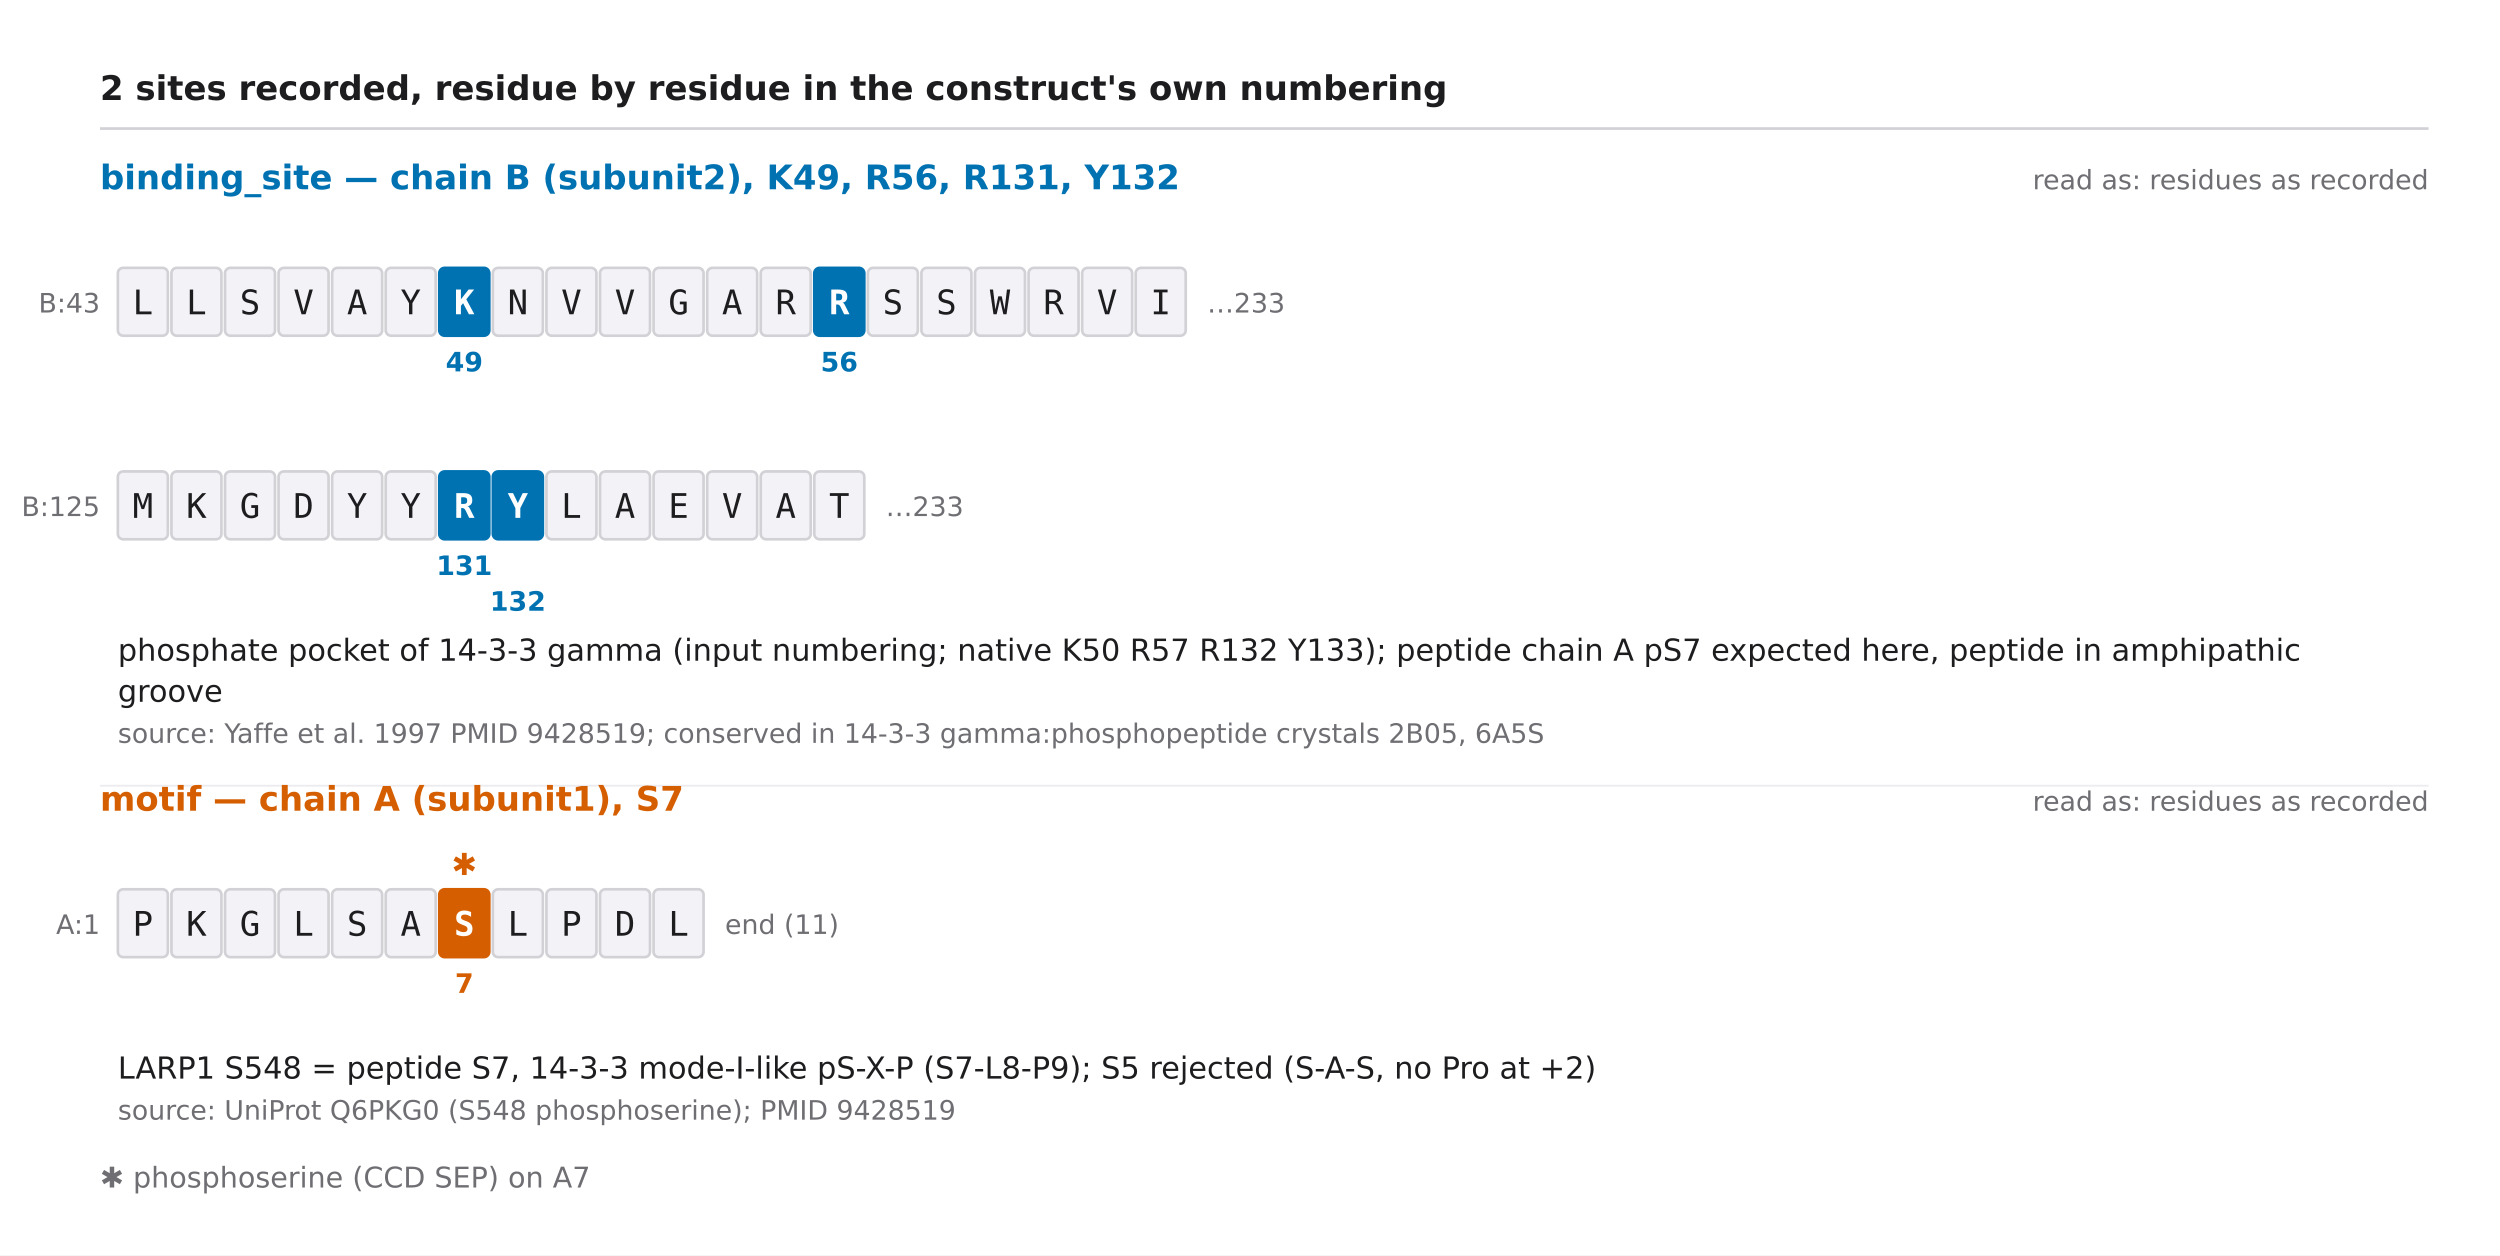
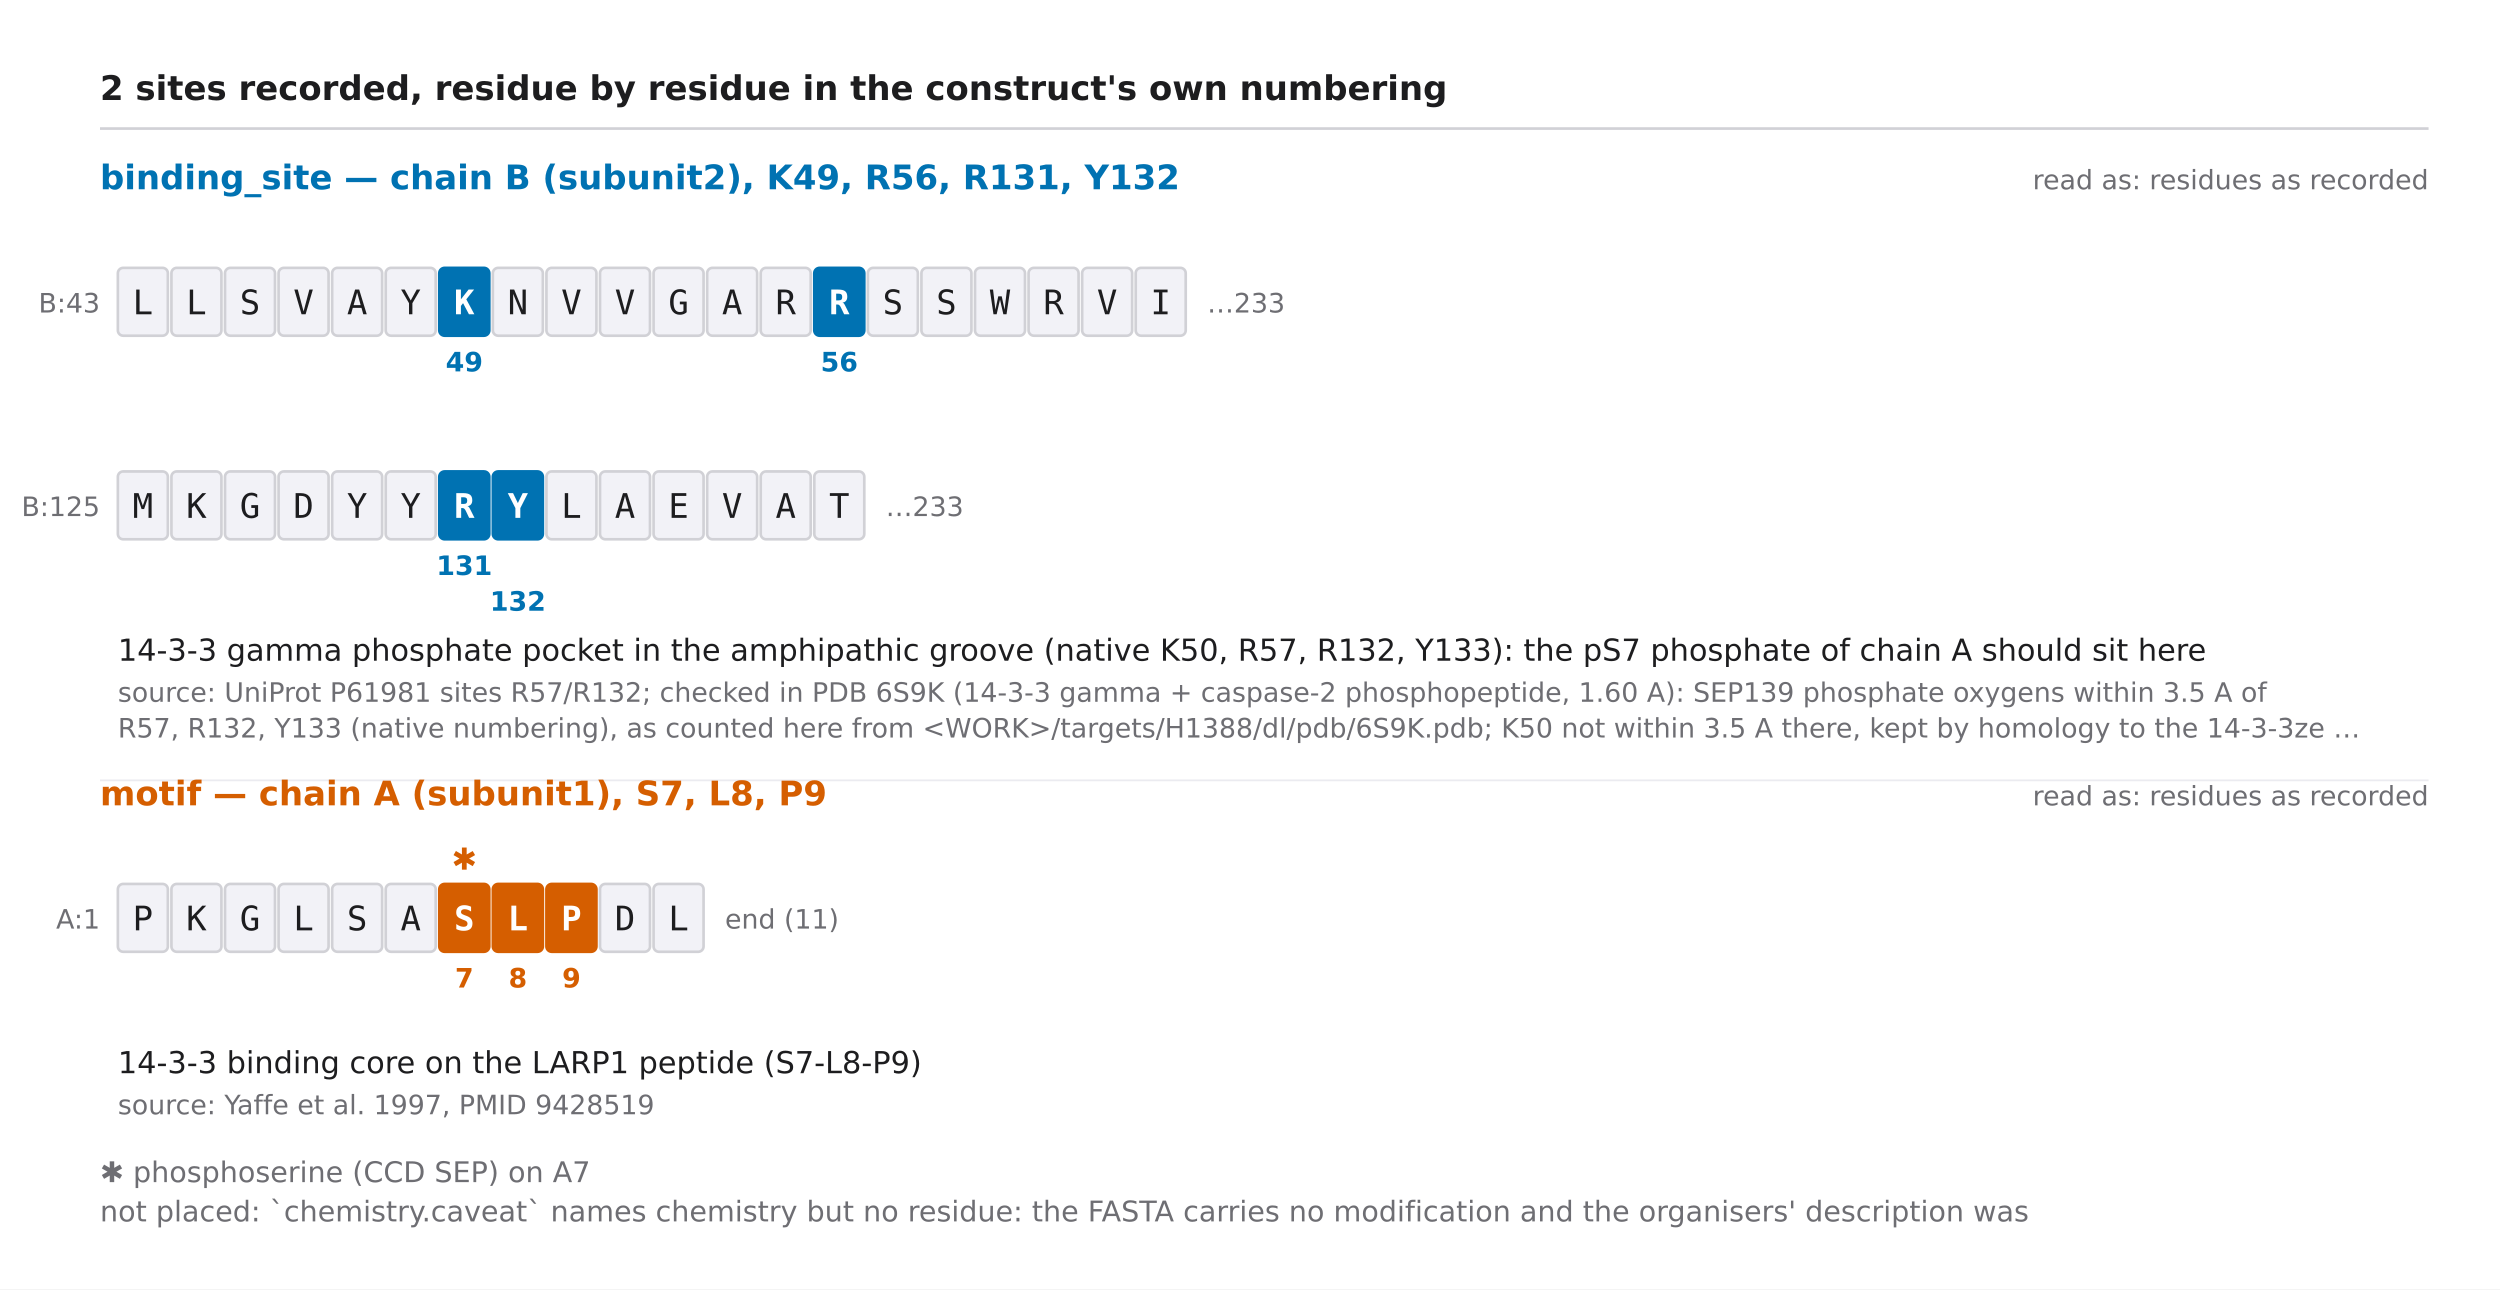
- <svg xmlns="http://www.w3.org/2000/svg" width="1400" height="703" viewBox="0 0 1400 703">
-   <rect width="1400" height="703" fill="white" />
+ <svg xmlns="http://www.w3.org/2000/svg" width="1400" height="722" viewBox="0 0 1400 722">
+   <rect width="1400" height="722" fill="white" />
  <text x="56" y="56" font-family="DejaVu Sans, Helvetica, Arial" font-size="19" fill="#1d1d1f" text-anchor="start" font-weight="bold">2 sites recorded, residue by residue in the construct's own numbering</text>
  <line x1="56.0" y1="72.0" x2="1360.0" y2="72.0" stroke="#d1d1d6" stroke-width="1.5" />
  <text x="56" y="106" font-family="DejaVu Sans, Helvetica, Arial" font-size="19" fill="#0072B2" text-anchor="start" font-weight="bold">binding_site — chain B (subunit2), K49, R56, R131, Y132</text>
  <text x="1360" y="106" font-family="DejaVu Sans, Helvetica, Arial" font-size="15" fill="#6e6e73" text-anchor="end" font-weight="normal">read as: residues as recorded</text>
  <text x="56" y="175" font-family="DejaVu Sans, Helvetica, Arial" font-size="15" fill="#6e6e73" text-anchor="end" font-weight="normal">B:43</text>
  <rect x="66.0" y="150.0" width="28.0" height="38.0" fill="#f2f2f7" stroke="#d1d1d6" stroke-width="1.5" rx="3" />
  <text x="80" y="176" font-family="DejaVu Sans Mono, Menlo, monospace" font-size="19" fill="#1d1d1f" text-anchor="middle" font-weight="normal">L</text>
  <rect x="96.0" y="150.0" width="28.0" height="38.0" fill="#f2f2f7" stroke="#d1d1d6" stroke-width="1.5" rx="3" />
  <text x="110" y="176" font-family="DejaVu Sans Mono, Menlo, monospace" font-size="19" fill="#1d1d1f" text-anchor="middle" font-weight="normal">L</text>
  <rect x="126.0" y="150.0" width="28.0" height="38.0" fill="#f2f2f7" stroke="#d1d1d6" stroke-width="1.5" rx="3" />
  <text x="140" y="176" font-family="DejaVu Sans Mono, Menlo, monospace" font-size="19" fill="#1d1d1f" text-anchor="middle" font-weight="normal">S</text>
  <rect x="156.0" y="150.0" width="28.0" height="38.0" fill="#f2f2f7" stroke="#d1d1d6" stroke-width="1.5" rx="3" />
  <text x="170" y="176" font-family="DejaVu Sans Mono, Menlo, monospace" font-size="19" fill="#1d1d1f" text-anchor="middle" font-weight="normal">V</text>
  <rect x="186.0" y="150.0" width="28.0" height="38.0" fill="#f2f2f7" stroke="#d1d1d6" stroke-width="1.5" rx="3" />
  <text x="200" y="176" font-family="DejaVu Sans Mono, Menlo, monospace" font-size="19" fill="#1d1d1f" text-anchor="middle" font-weight="normal">A</text>
  <rect x="216.0" y="150.0" width="28.0" height="38.0" fill="#f2f2f7" stroke="#d1d1d6" stroke-width="1.5" rx="3" />
  <text x="230" y="176" font-family="DejaVu Sans Mono, Menlo, monospace" font-size="19" fill="#1d1d1f" text-anchor="middle" font-weight="normal">Y</text>
  <rect x="246.0" y="150.0" width="28.0" height="38.0" fill="#0072B2" fill-opacity="1.0" stroke="#0072B2" stroke-width="1.5" rx="3" />
  <text x="260" y="176" font-family="DejaVu Sans Mono, Menlo, monospace" font-size="19" fill="white" text-anchor="middle" font-weight="bold">K</text>
  <text x="260" y="208" font-family="DejaVu Sans, Helvetica, Arial" font-size="15" fill="#0072B2" text-anchor="middle" font-weight="bold">49</text>
  <rect x="276.0" y="150.0" width="28.0" height="38.0" fill="#f2f2f7" stroke="#d1d1d6" stroke-width="1.5" rx="3" />
  <text x="290" y="176" font-family="DejaVu Sans Mono, Menlo, monospace" font-size="19" fill="#1d1d1f" text-anchor="middle" font-weight="normal">N</text>
  <rect x="306.0" y="150.0" width="28.0" height="38.0" fill="#f2f2f7" stroke="#d1d1d6" stroke-width="1.5" rx="3" />
  <text x="320" y="176" font-family="DejaVu Sans Mono, Menlo, monospace" font-size="19" fill="#1d1d1f" text-anchor="middle" font-weight="normal">V</text>
  <rect x="336.0" y="150.0" width="28.0" height="38.0" fill="#f2f2f7" stroke="#d1d1d6" stroke-width="1.5" rx="3" />
  <text x="350" y="176" font-family="DejaVu Sans Mono, Menlo, monospace" font-size="19" fill="#1d1d1f" text-anchor="middle" font-weight="normal">V</text>
  <rect x="366.0" y="150.0" width="28.0" height="38.0" fill="#f2f2f7" stroke="#d1d1d6" stroke-width="1.5" rx="3" />
  <text x="380" y="176" font-family="DejaVu Sans Mono, Menlo, monospace" font-size="19" fill="#1d1d1f" text-anchor="middle" font-weight="normal">G</text>
  <rect x="396.0" y="150.0" width="28.0" height="38.0" fill="#f2f2f7" stroke="#d1d1d6" stroke-width="1.5" rx="3" />
  <text x="410" y="176" font-family="DejaVu Sans Mono, Menlo, monospace" font-size="19" fill="#1d1d1f" text-anchor="middle" font-weight="normal">A</text>
  <rect x="426.0" y="150.0" width="28.0" height="38.0" fill="#f2f2f7" stroke="#d1d1d6" stroke-width="1.5" rx="3" />
  <text x="440" y="176" font-family="DejaVu Sans Mono, Menlo, monospace" font-size="19" fill="#1d1d1f" text-anchor="middle" font-weight="normal">R</text>
  <rect x="456.0" y="150.0" width="28.0" height="38.0" fill="#0072B2" fill-opacity="1.0" stroke="#0072B2" stroke-width="1.5" rx="3" />
  <text x="470" y="176" font-family="DejaVu Sans Mono, Menlo, monospace" font-size="19" fill="white" text-anchor="middle" font-weight="bold">R</text>
  <text x="470" y="208" font-family="DejaVu Sans, Helvetica, Arial" font-size="15" fill="#0072B2" text-anchor="middle" font-weight="bold">56</text>
  <rect x="486.0" y="150.0" width="28.0" height="38.0" fill="#f2f2f7" stroke="#d1d1d6" stroke-width="1.5" rx="3" />
  <text x="500" y="176" font-family="DejaVu Sans Mono, Menlo, monospace" font-size="19" fill="#1d1d1f" text-anchor="middle" font-weight="normal">S</text>
  <rect x="516.0" y="150.0" width="28.0" height="38.0" fill="#f2f2f7" stroke="#d1d1d6" stroke-width="1.5" rx="3" />
  <text x="530" y="176" font-family="DejaVu Sans Mono, Menlo, monospace" font-size="19" fill="#1d1d1f" text-anchor="middle" font-weight="normal">S</text>
  <rect x="546.0" y="150.0" width="28.0" height="38.0" fill="#f2f2f7" stroke="#d1d1d6" stroke-width="1.5" rx="3" />
  <text x="560" y="176" font-family="DejaVu Sans Mono, Menlo, monospace" font-size="19" fill="#1d1d1f" text-anchor="middle" font-weight="normal">W</text>
  <rect x="576.0" y="150.0" width="28.0" height="38.0" fill="#f2f2f7" stroke="#d1d1d6" stroke-width="1.5" rx="3" />
  <text x="590" y="176" font-family="DejaVu Sans Mono, Menlo, monospace" font-size="19" fill="#1d1d1f" text-anchor="middle" font-weight="normal">R</text>
  <rect x="606.0" y="150.0" width="28.0" height="38.0" fill="#f2f2f7" stroke="#d1d1d6" stroke-width="1.5" rx="3" />
  <text x="620" y="176" font-family="DejaVu Sans Mono, Menlo, monospace" font-size="19" fill="#1d1d1f" text-anchor="middle" font-weight="normal">V</text>
  <rect x="636.0" y="150.0" width="28.0" height="38.0" fill="#f2f2f7" stroke="#d1d1d6" stroke-width="1.5" rx="3" />
  <text x="650" y="176" font-family="DejaVu Sans Mono, Menlo, monospace" font-size="19" fill="#1d1d1f" text-anchor="middle" font-weight="normal">I</text>
  <text x="676" y="175" font-family="DejaVu Sans, Helvetica, Arial" font-size="15" fill="#6e6e73" text-anchor="start" font-weight="normal">…233</text>
  <text x="56" y="289" font-family="DejaVu Sans, Helvetica, Arial" font-size="15" fill="#6e6e73" text-anchor="end" font-weight="normal">B:125</text>
  <rect x="66.0" y="264.0" width="28.0" height="38.0" fill="#f2f2f7" stroke="#d1d1d6" stroke-width="1.5" rx="3" />
  <text x="80" y="290" font-family="DejaVu Sans Mono, Menlo, monospace" font-size="19" fill="#1d1d1f" text-anchor="middle" font-weight="normal">M</text>
  <rect x="96.0" y="264.0" width="28.0" height="38.0" fill="#f2f2f7" stroke="#d1d1d6" stroke-width="1.5" rx="3" />
  <text x="110" y="290" font-family="DejaVu Sans Mono, Menlo, monospace" font-size="19" fill="#1d1d1f" text-anchor="middle" font-weight="normal">K</text>
  <rect x="126.0" y="264.0" width="28.0" height="38.0" fill="#f2f2f7" stroke="#d1d1d6" stroke-width="1.5" rx="3" />
  <text x="140" y="290" font-family="DejaVu Sans Mono, Menlo, monospace" font-size="19" fill="#1d1d1f" text-anchor="middle" font-weight="normal">G</text>
  <rect x="156.0" y="264.0" width="28.0" height="38.0" fill="#f2f2f7" stroke="#d1d1d6" stroke-width="1.5" rx="3" />
  <text x="170" y="290" font-family="DejaVu Sans Mono, Menlo, monospace" font-size="19" fill="#1d1d1f" text-anchor="middle" font-weight="normal">D</text>
  <rect x="186.0" y="264.0" width="28.0" height="38.0" fill="#f2f2f7" stroke="#d1d1d6" stroke-width="1.5" rx="3" />
  <text x="200" y="290" font-family="DejaVu Sans Mono, Menlo, monospace" font-size="19" fill="#1d1d1f" text-anchor="middle" font-weight="normal">Y</text>
  <rect x="216.0" y="264.0" width="28.0" height="38.0" fill="#f2f2f7" stroke="#d1d1d6" stroke-width="1.5" rx="3" />
  <text x="230" y="290" font-family="DejaVu Sans Mono, Menlo, monospace" font-size="19" fill="#1d1d1f" text-anchor="middle" font-weight="normal">Y</text>
  <rect x="246.0" y="264.0" width="28.0" height="38.0" fill="#0072B2" fill-opacity="1.0" stroke="#0072B2" stroke-width="1.5" rx="3" />
  <text x="260" y="290" font-family="DejaVu Sans Mono, Menlo, monospace" font-size="19" fill="white" text-anchor="middle" font-weight="bold">R</text>
  <text x="260" y="322" font-family="DejaVu Sans, Helvetica, Arial" font-size="15" fill="#0072B2" text-anchor="middle" font-weight="bold">131</text>
  <rect x="276.0" y="264.0" width="28.0" height="38.0" fill="#0072B2" fill-opacity="1.0" stroke="#0072B2" stroke-width="1.5" rx="3" />
  <text x="290" y="290" font-family="DejaVu Sans Mono, Menlo, monospace" font-size="19" fill="white" text-anchor="middle" font-weight="bold">Y</text>
  <text x="290" y="342" font-family="DejaVu Sans, Helvetica, Arial" font-size="15" fill="#0072B2" text-anchor="middle" font-weight="bold">132</text>
  <rect x="306.0" y="264.0" width="28.0" height="38.0" fill="#f2f2f7" stroke="#d1d1d6" stroke-width="1.5" rx="3" />
  <text x="320" y="290" font-family="DejaVu Sans Mono, Menlo, monospace" font-size="19" fill="#1d1d1f" text-anchor="middle" font-weight="normal">L</text>
  <rect x="336.0" y="264.0" width="28.0" height="38.0" fill="#f2f2f7" stroke="#d1d1d6" stroke-width="1.5" rx="3" />
  <text x="350" y="290" font-family="DejaVu Sans Mono, Menlo, monospace" font-size="19" fill="#1d1d1f" text-anchor="middle" font-weight="normal">A</text>
  <rect x="366.0" y="264.0" width="28.0" height="38.0" fill="#f2f2f7" stroke="#d1d1d6" stroke-width="1.5" rx="3" />
  <text x="380" y="290" font-family="DejaVu Sans Mono, Menlo, monospace" font-size="19" fill="#1d1d1f" text-anchor="middle" font-weight="normal">E</text>
  <rect x="396.0" y="264.0" width="28.0" height="38.0" fill="#f2f2f7" stroke="#d1d1d6" stroke-width="1.5" rx="3" />
  <text x="410" y="290" font-family="DejaVu Sans Mono, Menlo, monospace" font-size="19" fill="#1d1d1f" text-anchor="middle" font-weight="normal">V</text>
  <rect x="426.0" y="264.0" width="28.0" height="38.0" fill="#f2f2f7" stroke="#d1d1d6" stroke-width="1.5" rx="3" />
  <text x="440" y="290" font-family="DejaVu Sans Mono, Menlo, monospace" font-size="19" fill="#1d1d1f" text-anchor="middle" font-weight="normal">A</text>
  <rect x="456.0" y="264.0" width="28.0" height="38.0" fill="#f2f2f7" stroke="#d1d1d6" stroke-width="1.5" rx="3" />
  <text x="470" y="290" font-family="DejaVu Sans Mono, Menlo, monospace" font-size="19" fill="#1d1d1f" text-anchor="middle" font-weight="normal">T</text>
  <text x="496" y="289" font-family="DejaVu Sans, Helvetica, Arial" font-size="15" fill="#6e6e73" text-anchor="start" font-weight="normal">…233</text>
-   <text x="66" y="370" font-family="DejaVu Sans, Helvetica, Arial" font-size="17" fill="#1d1d1f" text-anchor="start" font-weight="normal">phosphate pocket of 14-3-3 gamma (input numbering; native K50 R57 R132 Y133); peptide chain A pS7 expected here, peptide in amphipathic</text>
-   <text x="66" y="393" font-family="DejaVu Sans, Helvetica, Arial" font-size="17" fill="#1d1d1f" text-anchor="start" font-weight="normal">groove</text>
-   <text x="66" y="416" font-family="DejaVu Sans, Helvetica, Arial" font-size="15" fill="#6e6e73" text-anchor="start" font-weight="normal">source: Yaffe et al. 1997 PMID 9428519; conserved in 14-3-3 gamma:phosphopeptide crystals 2B05, 6A5S</text>
-   <line x1="56.0" y1="440.0" x2="1360.0" y2="440.0" stroke="#ebebf0" stroke-width="1" />
-   <text x="56" y="454" font-family="DejaVu Sans, Helvetica, Arial" font-size="19" fill="#D55E00" text-anchor="start" font-weight="bold">motif — chain A (subunit1), S7</text>
-   <text x="1360" y="454" font-family="DejaVu Sans, Helvetica, Arial" font-size="15" fill="#6e6e73" text-anchor="end" font-weight="normal">read as: residues as recorded</text>
-   <text x="56" y="523" font-family="DejaVu Sans, Helvetica, Arial" font-size="15" fill="#6e6e73" text-anchor="end" font-weight="normal">A:1</text>
-   <rect x="66.0" y="498.0" width="28.0" height="38.0" fill="#f2f2f7" stroke="#d1d1d6" stroke-width="1.5" rx="3" />
-   <text x="80" y="524" font-family="DejaVu Sans Mono, Menlo, monospace" font-size="19" fill="#1d1d1f" text-anchor="middle" font-weight="normal">P</text>
-   <rect x="96.0" y="498.0" width="28.0" height="38.0" fill="#f2f2f7" stroke="#d1d1d6" stroke-width="1.5" rx="3" />
-   <text x="110" y="524" font-family="DejaVu Sans Mono, Menlo, monospace" font-size="19" fill="#1d1d1f" text-anchor="middle" font-weight="normal">K</text>
-   <rect x="126.0" y="498.0" width="28.0" height="38.0" fill="#f2f2f7" stroke="#d1d1d6" stroke-width="1.5" rx="3" />
-   <text x="140" y="524" font-family="DejaVu Sans Mono, Menlo, monospace" font-size="19" fill="#1d1d1f" text-anchor="middle" font-weight="normal">G</text>
-   <rect x="156.0" y="498.0" width="28.0" height="38.0" fill="#f2f2f7" stroke="#d1d1d6" stroke-width="1.5" rx="3" />
-   <text x="170" y="524" font-family="DejaVu Sans Mono, Menlo, monospace" font-size="19" fill="#1d1d1f" text-anchor="middle" font-weight="normal">L</text>
-   <rect x="186.0" y="498.0" width="28.0" height="38.0" fill="#f2f2f7" stroke="#d1d1d6" stroke-width="1.5" rx="3" />
-   <text x="200" y="524" font-family="DejaVu Sans Mono, Menlo, monospace" font-size="19" fill="#1d1d1f" text-anchor="middle" font-weight="normal">S</text>
-   <rect x="216.0" y="498.0" width="28.0" height="38.0" fill="#f2f2f7" stroke="#d1d1d6" stroke-width="1.5" rx="3" />
-   <text x="230" y="524" font-family="DejaVu Sans Mono, Menlo, monospace" font-size="19" fill="#1d1d1f" text-anchor="middle" font-weight="normal">A</text>
-   <rect x="246.0" y="498.0" width="28.0" height="38.0" fill="#D55E00" fill-opacity="1.0" stroke="#D55E00" stroke-width="1.5" rx="3" />
-   <text x="260" y="524" font-family="DejaVu Sans Mono, Menlo, monospace" font-size="19" fill="white" text-anchor="middle" font-weight="bold">S</text>
-   <text x="260" y="556" font-family="DejaVu Sans, Helvetica, Arial" font-size="15" fill="#D55E00" text-anchor="middle" font-weight="bold">7</text>
-   <text x="260" y="490" font-family="DejaVu Sans, Helvetica, Arial" font-size="17" fill="#D55E00" text-anchor="middle" font-weight="normal">✱</text>
-   <rect x="276.0" y="498.0" width="28.0" height="38.0" fill="#f2f2f7" stroke="#d1d1d6" stroke-width="1.5" rx="3" />
-   <text x="290" y="524" font-family="DejaVu Sans Mono, Menlo, monospace" font-size="19" fill="#1d1d1f" text-anchor="middle" font-weight="normal">L</text>
-   <rect x="306.0" y="498.0" width="28.0" height="38.0" fill="#f2f2f7" stroke="#d1d1d6" stroke-width="1.5" rx="3" />
-   <text x="320" y="524" font-family="DejaVu Sans Mono, Menlo, monospace" font-size="19" fill="#1d1d1f" text-anchor="middle" font-weight="normal">P</text>
-   <rect x="336.0" y="498.0" width="28.0" height="38.0" fill="#f2f2f7" stroke="#d1d1d6" stroke-width="1.5" rx="3" />
-   <text x="350" y="524" font-family="DejaVu Sans Mono, Menlo, monospace" font-size="19" fill="#1d1d1f" text-anchor="middle" font-weight="normal">D</text>
-   <rect x="366.0" y="498.0" width="28.0" height="38.0" fill="#f2f2f7" stroke="#d1d1d6" stroke-width="1.5" rx="3" />
-   <text x="380" y="524" font-family="DejaVu Sans Mono, Menlo, monospace" font-size="19" fill="#1d1d1f" text-anchor="middle" font-weight="normal">L</text>
-   <text x="406" y="523" font-family="DejaVu Sans, Helvetica, Arial" font-size="15" fill="#6e6e73" text-anchor="start" font-weight="normal">end (11)</text>
-   <text x="66" y="604" font-family="DejaVu Sans, Helvetica, Arial" font-size="17" fill="#1d1d1f" text-anchor="start" font-weight="normal">LARP1 S548 = peptide S7, 14-3-3 mode-I-like pS-X-P (S7-L8-P9); S5 rejected (S-A-S, no Pro at +2)</text>
-   <text x="66" y="627" font-family="DejaVu Sans, Helvetica, Arial" font-size="15" fill="#6e6e73" text-anchor="start" font-weight="normal">source: UniProt Q6PKG0 (S548 phosphoserine); PMID 9428519</text>
-   <text x="56" y="665" font-family="DejaVu Sans, Helvetica, Arial" font-size="16" fill="#6e6e73" text-anchor="start" font-weight="normal">✱ phosphoserine (CCD SEP) on A7</text>
+   <text x="66" y="370" font-family="DejaVu Sans, Helvetica, Arial" font-size="17" fill="#1d1d1f" text-anchor="start" font-weight="normal">14-3-3 gamma phosphate pocket in the amphipathic groove (native K50, R57, R132, Y133): the pS7 phosphate of chain A should sit here</text>
+   <text x="66" y="393" font-family="DejaVu Sans, Helvetica, Arial" font-size="15" fill="#6e6e73" text-anchor="start" font-weight="normal">source: UniProt P61981 sites R57/R132; checked in PDB 6S9K (14-3-3 gamma + caspase-2 phosphopeptide, 1.60 A): SEP139 phosphate oxygens within 3.5 A of</text>
+   <text x="66" y="413" font-family="DejaVu Sans, Helvetica, Arial" font-size="15" fill="#6e6e73" text-anchor="start" font-weight="normal">R57, R132, Y133 (native numbering), as counted here from &lt;WORK&gt;/targets/H1388/dl/pdb/6S9K.pdb; K50 not within 3.5 A there, kept by homology to the 14-3-3ze …</text>
+   <line x1="56.0" y1="437.0" x2="1360.0" y2="437.0" stroke="#ebebf0" stroke-width="1" />
+   <text x="56" y="451" font-family="DejaVu Sans, Helvetica, Arial" font-size="19" fill="#D55E00" text-anchor="start" font-weight="bold">motif — chain A (subunit1), S7, L8, P9</text>
+   <text x="1360" y="451" font-family="DejaVu Sans, Helvetica, Arial" font-size="15" fill="#6e6e73" text-anchor="end" font-weight="normal">read as: residues as recorded</text>
+   <text x="56" y="520" font-family="DejaVu Sans, Helvetica, Arial" font-size="15" fill="#6e6e73" text-anchor="end" font-weight="normal">A:1</text>
+   <rect x="66.0" y="495.0" width="28.0" height="38.0" fill="#f2f2f7" stroke="#d1d1d6" stroke-width="1.5" rx="3" />
+   <text x="80" y="521" font-family="DejaVu Sans Mono, Menlo, monospace" font-size="19" fill="#1d1d1f" text-anchor="middle" font-weight="normal">P</text>
+   <rect x="96.0" y="495.0" width="28.0" height="38.0" fill="#f2f2f7" stroke="#d1d1d6" stroke-width="1.5" rx="3" />
+   <text x="110" y="521" font-family="DejaVu Sans Mono, Menlo, monospace" font-size="19" fill="#1d1d1f" text-anchor="middle" font-weight="normal">K</text>
+   <rect x="126.0" y="495.0" width="28.0" height="38.0" fill="#f2f2f7" stroke="#d1d1d6" stroke-width="1.5" rx="3" />
+   <text x="140" y="521" font-family="DejaVu Sans Mono, Menlo, monospace" font-size="19" fill="#1d1d1f" text-anchor="middle" font-weight="normal">G</text>
+   <rect x="156.0" y="495.0" width="28.0" height="38.0" fill="#f2f2f7" stroke="#d1d1d6" stroke-width="1.5" rx="3" />
+   <text x="170" y="521" font-family="DejaVu Sans Mono, Menlo, monospace" font-size="19" fill="#1d1d1f" text-anchor="middle" font-weight="normal">L</text>
+   <rect x="186.0" y="495.0" width="28.0" height="38.0" fill="#f2f2f7" stroke="#d1d1d6" stroke-width="1.5" rx="3" />
+   <text x="200" y="521" font-family="DejaVu Sans Mono, Menlo, monospace" font-size="19" fill="#1d1d1f" text-anchor="middle" font-weight="normal">S</text>
+   <rect x="216.0" y="495.0" width="28.0" height="38.0" fill="#f2f2f7" stroke="#d1d1d6" stroke-width="1.5" rx="3" />
+   <text x="230" y="521" font-family="DejaVu Sans Mono, Menlo, monospace" font-size="19" fill="#1d1d1f" text-anchor="middle" font-weight="normal">A</text>
+   <rect x="246.0" y="495.0" width="28.0" height="38.0" fill="#D55E00" fill-opacity="1.0" stroke="#D55E00" stroke-width="1.5" rx="3" />
+   <text x="260" y="521" font-family="DejaVu Sans Mono, Menlo, monospace" font-size="19" fill="white" text-anchor="middle" font-weight="bold">S</text>
+   <text x="260" y="553" font-family="DejaVu Sans, Helvetica, Arial" font-size="15" fill="#D55E00" text-anchor="middle" font-weight="bold">7</text>
+   <text x="260" y="487" font-family="DejaVu Sans, Helvetica, Arial" font-size="17" fill="#D55E00" text-anchor="middle" font-weight="normal">✱</text>
+   <rect x="276.0" y="495.0" width="28.0" height="38.0" fill="#D55E00" fill-opacity="1.0" stroke="#D55E00" stroke-width="1.5" rx="3" />
+   <text x="290" y="521" font-family="DejaVu Sans Mono, Menlo, monospace" font-size="19" fill="white" text-anchor="middle" font-weight="bold">L</text>
+   <text x="290" y="553" font-family="DejaVu Sans, Helvetica, Arial" font-size="15" fill="#D55E00" text-anchor="middle" font-weight="bold">8</text>
+   <rect x="306.0" y="495.0" width="28.0" height="38.0" fill="#D55E00" fill-opacity="1.0" stroke="#D55E00" stroke-width="1.5" rx="3" />
+   <text x="320" y="521" font-family="DejaVu Sans Mono, Menlo, monospace" font-size="19" fill="white" text-anchor="middle" font-weight="bold">P</text>
+   <text x="320" y="553" font-family="DejaVu Sans, Helvetica, Arial" font-size="15" fill="#D55E00" text-anchor="middle" font-weight="bold">9</text>
+   <rect x="336.0" y="495.0" width="28.0" height="38.0" fill="#f2f2f7" stroke="#d1d1d6" stroke-width="1.5" rx="3" />
+   <text x="350" y="521" font-family="DejaVu Sans Mono, Menlo, monospace" font-size="19" fill="#1d1d1f" text-anchor="middle" font-weight="normal">D</text>
+   <rect x="366.0" y="495.0" width="28.0" height="38.0" fill="#f2f2f7" stroke="#d1d1d6" stroke-width="1.5" rx="3" />
+   <text x="380" y="521" font-family="DejaVu Sans Mono, Menlo, monospace" font-size="19" fill="#1d1d1f" text-anchor="middle" font-weight="normal">L</text>
+   <text x="406" y="520" font-family="DejaVu Sans, Helvetica, Arial" font-size="15" fill="#6e6e73" text-anchor="start" font-weight="normal">end (11)</text>
+   <text x="66" y="601" font-family="DejaVu Sans, Helvetica, Arial" font-size="17" fill="#1d1d1f" text-anchor="start" font-weight="normal">14-3-3 binding core on the LARP1 peptide (S7-L8-P9)</text>
+   <text x="66" y="624" font-family="DejaVu Sans, Helvetica, Arial" font-size="15" fill="#6e6e73" text-anchor="start" font-weight="normal">source: Yaffe et al. 1997, PMID 9428519</text>
+   <text x="56" y="662" font-family="DejaVu Sans, Helvetica, Arial" font-size="16" fill="#6e6e73" text-anchor="start" font-weight="normal">✱ phosphoserine (CCD SEP) on A7</text>
+   <text x="56" y="684" font-family="DejaVu Sans, Helvetica, Arial" font-size="16" fill="#6e6e73" text-anchor="start" font-weight="normal">not placed: `chemistry.caveat` names chemistry but no residue: the FASTA carries no modification and the organisers' description was</text>
</svg>
